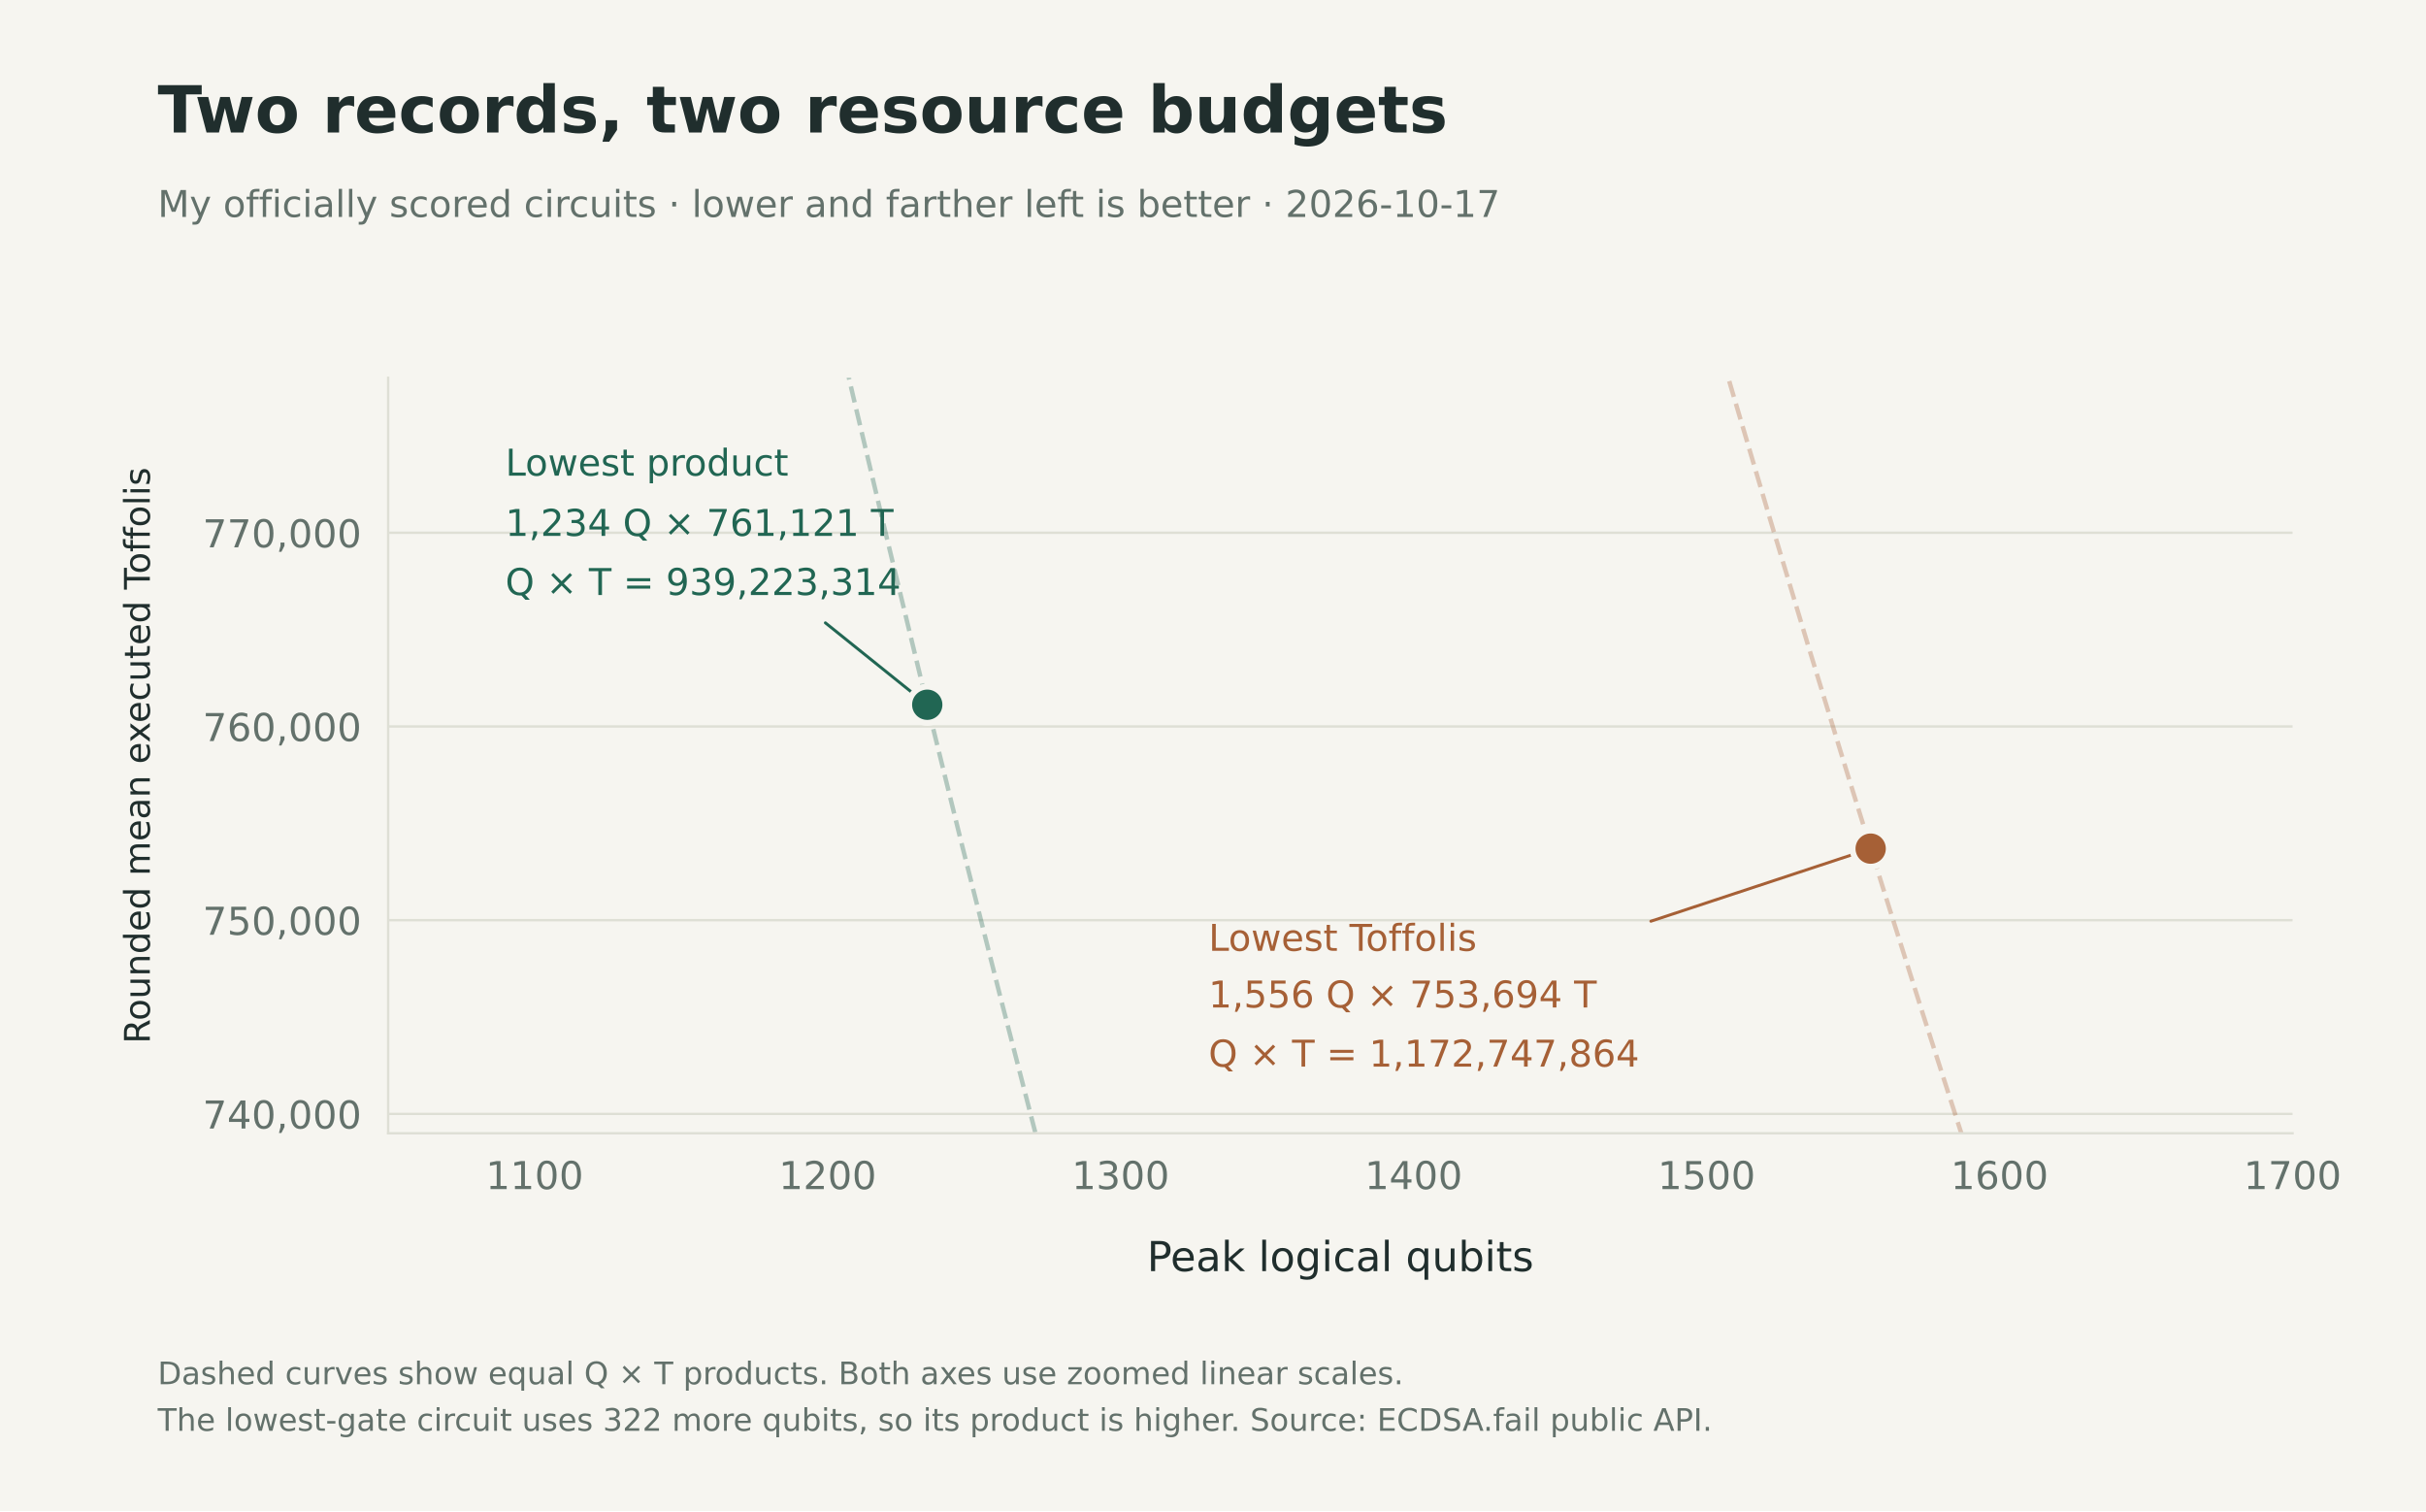
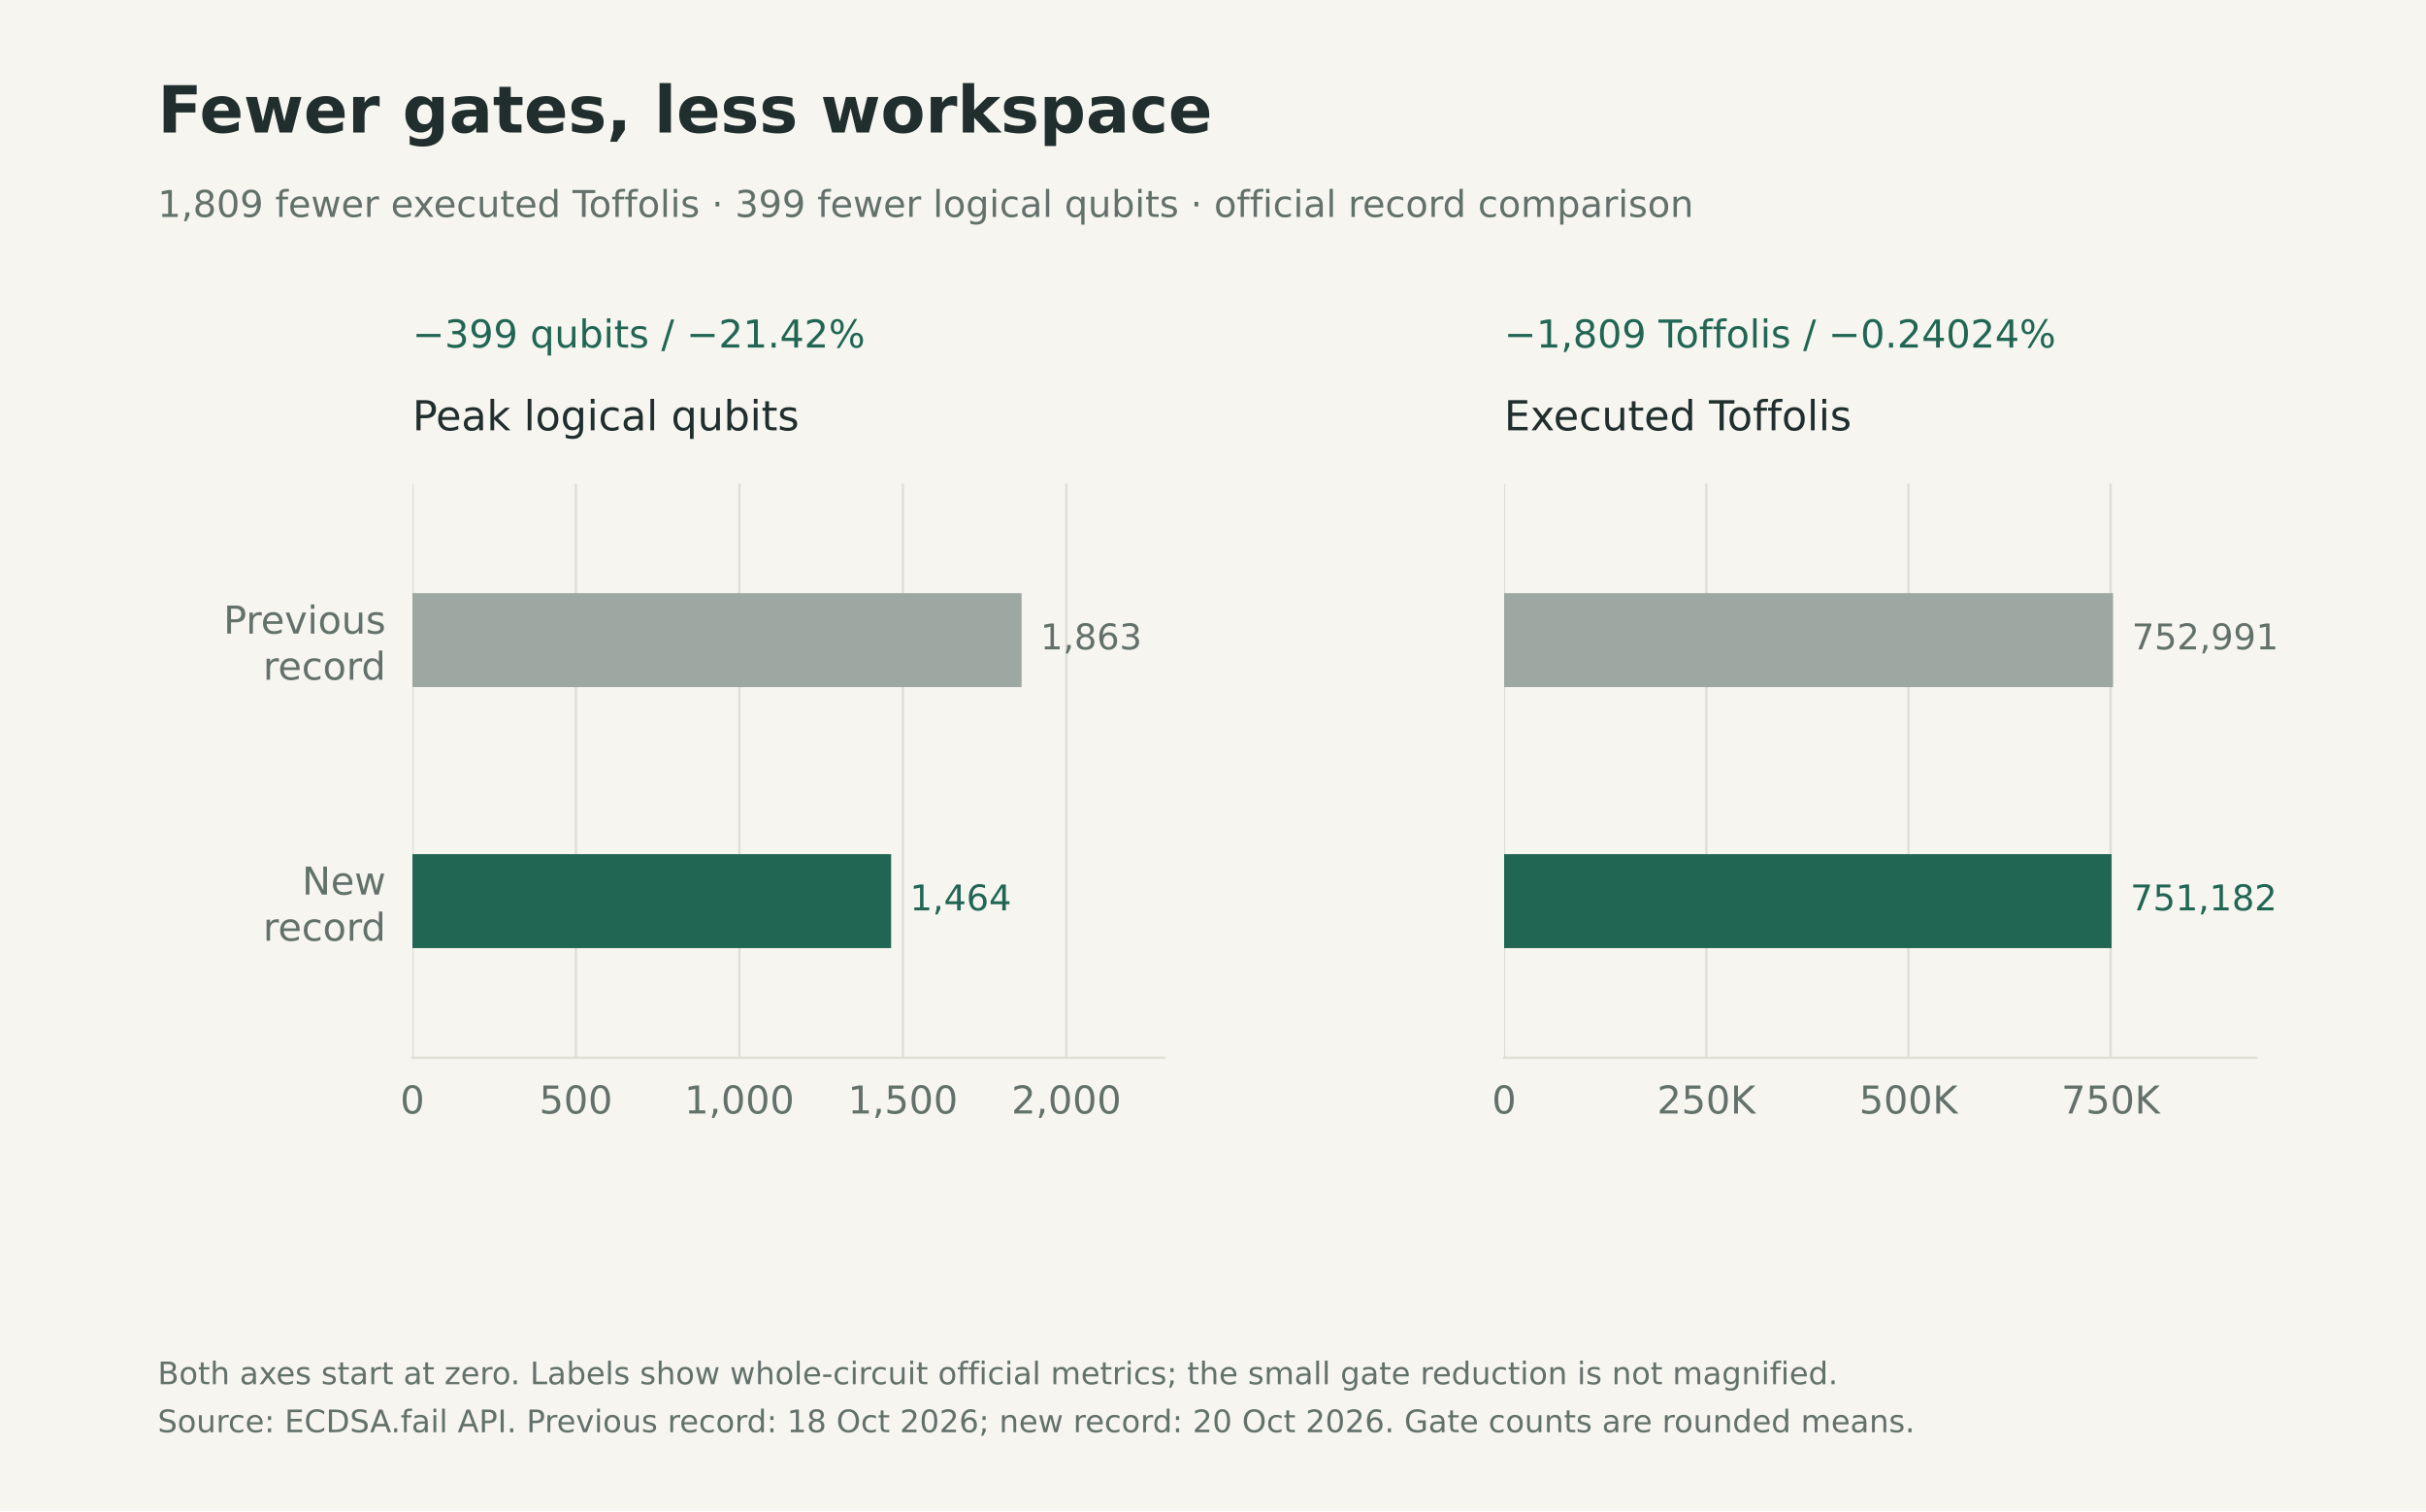
- <svg xmlns="http://www.w3.org/2000/svg" xmlns:xlink="http://www.w3.org/1999/xlink" width="820.8pt" height="511.2pt" viewBox="0 0 820.8 511.2" version="1.1">
+ <svg xmlns="http://www.w3.org/2000/svg" width="820.8pt" height="511.2pt" viewBox="0 0 820.8 511.2" version="1.1">
  <defs>
    <style type="text/css">*{stroke-linejoin: round; stroke-linecap: butt}</style>
  </defs>
  <g id="figure_1">
    <g id="patch_1">
      <path d="M 0 511.2 L 820.8 511.2 L 820.8 0 L 0 0 z " style="fill: #f6f5f0" />
    </g>
    <g id="axes_1">
      <g id="patch_2">
-         <path d="M 131.328 383.4 L 775.656 383.4 L 775.656 127.8 L 131.328 127.8 z " style="fill: #f6f5f0" />
+         <path d="M 139.536 357.84 L 393.984 357.84 L 393.984 163.584 L 139.536 163.584 z " style="fill: #f6f5f0" />
      </g>
      <g id="matplotlib.axis_1">
        <g id="xtick_1">
-           <g id="line2d_1" />
+           <g id="line2d_1">
+             <path d="M 139.536 357.84 L 139.536 163.584 " clip-path="url(#pff049e325d)" style="fill: none; stroke: #dedfd5; stroke-width: 0.8; stroke-linecap: square" />
+           </g>
+           <g id="line2d_2" />
          <g id="text_1">
-             <text style="font-size: 13px; font-family: 'DejaVu Sans'; text-anchor: middle; fill: #63716b" x="180.892" y="402.277" transform="rotate(-0 180.8917 402.277)">1100</text>
+             <text style="font-size: 13px; font-family: 'DejaVu Sans'; text-anchor: middle; fill: #63716b" x="139.536" y="376.717" transform="rotate(-0 139.536 376.717)">0</text>
          </g>
        </g>
        <g id="xtick_2">
-           <g id="line2d_2" />
+           <g id="line2d_3">
+             <path d="M 194.851 357.84 L 194.851 163.584 " clip-path="url(#pff049e325d)" style="fill: none; stroke: #dedfd5; stroke-width: 0.8; stroke-linecap: square" />
+           </g>
+           <g id="line2d_4" />
          <g id="text_2">
-             <text style="font-size: 13px; font-family: 'DejaVu Sans'; text-anchor: middle; fill: #63716b" x="280.019" y="402.277" transform="rotate(-0 280.0191 402.277)">1200</text>
+             <text style="font-size: 13px; font-family: 'DejaVu Sans'; text-anchor: middle; fill: #63716b" x="194.851" y="376.717" transform="rotate(-0 194.8508 376.717)">500</text>
          </g>
        </g>
        <g id="xtick_3">
-           <g id="line2d_3" />
+           <g id="line2d_5">
+             <path d="M 250.166 357.84 L 250.166 163.584 " clip-path="url(#pff049e325d)" style="fill: none; stroke: #dedfd5; stroke-width: 0.8; stroke-linecap: square" />
+           </g>
+           <g id="line2d_6" />
          <g id="text_3">
-             <text style="font-size: 13px; font-family: 'DejaVu Sans'; text-anchor: middle; fill: #63716b" x="379.146" y="402.277" transform="rotate(-0 379.1465 402.277)">1300</text>
+             <text style="font-size: 13px; font-family: 'DejaVu Sans'; text-anchor: middle; fill: #63716b" x="250.166" y="376.717" transform="rotate(-0 250.1656 376.717)">1,000</text>
          </g>
        </g>
        <g id="xtick_4">
-           <g id="line2d_4" />
+           <g id="line2d_7">
+             <path d="M 305.48 357.84 L 305.48 163.584 " clip-path="url(#pff049e325d)" style="fill: none; stroke: #dedfd5; stroke-width: 0.8; stroke-linecap: square" />
+           </g>
+           <g id="line2d_8" />
          <g id="text_4">
-             <text style="font-size: 13px; font-family: 'DejaVu Sans'; text-anchor: middle; fill: #63716b" x="478.274" y="402.277" transform="rotate(-0 478.2738 402.277)">1400</text>
+             <text style="font-size: 13px; font-family: 'DejaVu Sans'; text-anchor: middle; fill: #63716b" x="305.48" y="376.717" transform="rotate(-0 305.4803 376.717)">1,500</text>
          </g>
        </g>
        <g id="xtick_5">
-           <g id="line2d_5" />
+           <g id="line2d_9">
+             <path d="M 360.795 357.84 L 360.795 163.584 " clip-path="url(#pff049e325d)" style="fill: none; stroke: #dedfd5; stroke-width: 0.8; stroke-linecap: square" />
+           </g>
+           <g id="line2d_10" />
          <g id="text_5">
-             <text style="font-size: 13px; font-family: 'DejaVu Sans'; text-anchor: middle; fill: #63716b" x="577.401" y="402.277" transform="rotate(-0 577.4012 402.277)">1500</text>
+             <text style="font-size: 13px; font-family: 'DejaVu Sans'; text-anchor: middle; fill: #63716b" x="360.795" y="376.717" transform="rotate(-0 360.7951 376.717)">2,000</text>
          </g>
-         </g>
-         <g id="xtick_6">
-           <g id="line2d_6" />
-           <g id="text_6">
-             <text style="font-size: 13px; font-family: 'DejaVu Sans'; text-anchor: middle; fill: #63716b" x="676.529" y="402.277" transform="rotate(-0 676.5286 402.277)">1600</text>
-           </g>
-         </g>
-         <g id="xtick_7">
-           <g id="line2d_7" />
-           <g id="text_7">
-             <text style="font-size: 13px; font-family: 'DejaVu Sans'; text-anchor: middle; fill: #63716b" x="775.656" y="402.277" transform="rotate(-0 775.656 402.277)">1700</text>
-           </g>
-         </g>
-         <g id="text_8">
-           <text style="font-size: 14px; font-family: 'DejaVu Sans'; text-anchor: middle; fill: #202e2d" x="453.492" y="430.038" transform="rotate(-0 453.492 430.0378)">Peak logical qubits</text>
        </g>
      </g>
      <g id="matplotlib.axis_2">
        <g id="ytick_1">
-           <g id="line2d_8">
-             <path d="M 131.328 376.846 L 775.656 376.846 " clip-path="url(#p92183b8550)" style="fill: none; stroke: #dedfd5; stroke-width: 0.8; stroke-linecap: square" />
-           </g>
-           <g id="line2d_9" />
-           <g id="text_9">
-             <text style="font-size: 13px; font-family: 'DejaVu Sans'; text-anchor: end; fill: #63716b" x="122.328" y="381.785" transform="rotate(-0 122.328 381.7846)">740,000</text>
+           <g id="line2d_11" />
+           <g id="text_6">
+             <text style="font-size: 13px; font-family: 'DejaVu Sans'; fill: #63716b" transform="translate(75.59678 214.3508)">Previous</text>
+             <text style="font-size: 13px; font-family: 'DejaVu Sans'; fill: #63716b" transform="translate(89.00709 229.9543)">record</text>
          </g>
        </g>
        <g id="ytick_2">
-           <g id="line2d_10">
-             <path d="M 131.328 311.308 L 775.656 311.308 " clip-path="url(#p92183b8550)" style="fill: none; stroke: #dedfd5; stroke-width: 0.8; stroke-linecap: square" />
-           </g>
-           <g id="line2d_11" />
-           <g id="text_10">
-             <text style="font-size: 13px; font-family: 'DejaVu Sans'; text-anchor: end; fill: #63716b" x="122.328" y="316.246" transform="rotate(-0 122.328 316.2462)">750,000</text>
+           <g id="line2d_12" />
+           <g id="text_7">
+             <text style="font-size: 13px; font-family: 'DejaVu Sans'; fill: #63716b" transform="translate(102.1797 302.6484)">New</text>
+             <text style="font-size: 13px; font-family: 'DejaVu Sans'; fill: #63716b" transform="translate(89.00709 318.252)">record</text>
          </g>
        </g>
-         <g id="ytick_3">
-           <g id="line2d_12">
-             <path d="M 131.328 245.769 L 775.656 245.769 " clip-path="url(#p92183b8550)" style="fill: none; stroke: #dedfd5; stroke-width: 0.8; stroke-linecap: square" />
+       </g>
+       <g id="patch_3">
+         <path d="M 139.536 232.457 L 345.639 232.457 L 345.639 200.669 L 139.536 200.669 z " clip-path="url(#pff049e325d)" style="fill: #9ca8a1" />
+       </g>
+       <g id="patch_4">
+         <path d="M 139.536 320.755 L 301.498 320.755 L 301.498 288.967 L 139.536 288.967 z " clip-path="url(#pff049e325d)" style="fill: #216653" />
+       </g>
+       <g id="patch_5">
+         <path d="M 139.536 357.84 L 393.984 357.84 " style="fill: none; stroke: #dedfd5; stroke-width: 0.8; stroke-linejoin: miter; stroke-linecap: square" />
+       </g>
+       <g id="text_8">
+         <text style="font-size: 12px; font-family: 'DejaVu Sans'; text-anchor: start; fill: #63716b" x="352" y="219.68" transform="rotate(-0 352.0001 219.6801)">1,863</text>
+       </g>
+       <g id="text_9">
+         <text style="font-size: 12px; font-family: 'DejaVu Sans'; text-anchor: start; fill: #216653" x="307.859" y="307.978" transform="rotate(-0 307.8589 307.9783)">1,464</text>
+       </g>
+       <g id="text_10">
+         <text style="font-size: 14px; font-family: 'DejaVu Sans'; text-anchor: start; fill: #202e2d" x="139.536" y="145.584" transform="rotate(-0 139.536 145.584)">Peak logical qubits</text>
+       </g>
+     </g>
+     <g id="axes_2">
+       <g id="patch_6">
+         <path d="M 508.896 357.84 L 763.344 357.84 L 763.344 163.584 L 508.896 163.584 z " style="fill: #f6f5f0" />
+       </g>
+       <g id="matplotlib.axis_3">
+         <g id="xtick_6">
+           <g id="line2d_13">
+             <path d="M 508.896 357.84 L 508.896 163.584 " clip-path="url(#p4a647b201d)" style="fill: none; stroke: #dedfd5; stroke-width: 0.8; stroke-linecap: square" />
          </g>
-           <g id="line2d_13" />
+           <g id="line2d_14" />
          <g id="text_11">
-             <text style="font-size: 13px; font-family: 'DejaVu Sans'; text-anchor: end; fill: #63716b" x="122.328" y="250.708" transform="rotate(-0 122.328 250.7077)">760,000</text>
+             <text style="font-size: 13px; font-family: 'DejaVu Sans'; text-anchor: middle; fill: #63716b" x="508.896" y="376.717" transform="rotate(-0 508.896 376.717)">0</text>
          </g>
        </g>
-         <g id="ytick_4">
-           <g id="line2d_14">
-             <path d="M 131.328 180.231 L 775.656 180.231 " clip-path="url(#p92183b8550)" style="fill: none; stroke: #dedfd5; stroke-width: 0.8; stroke-linecap: square" />
+         <g id="xtick_7">
+           <g id="line2d_15">
+             <path d="M 577.296 357.84 L 577.296 163.584 " clip-path="url(#p4a647b201d)" style="fill: none; stroke: #dedfd5; stroke-width: 0.8; stroke-linecap: square" />
          </g>
-           <g id="line2d_15" />
+           <g id="line2d_16" />
          <g id="text_12">
-             <text style="font-size: 13px; font-family: 'DejaVu Sans'; text-anchor: end; fill: #63716b" x="122.328" y="185.169" transform="rotate(-0 122.328 185.1692)">770,000</text>
+             <text style="font-size: 13px; font-family: 'DejaVu Sans'; text-anchor: middle; fill: #63716b" x="577.296" y="376.717" transform="rotate(-0 577.296 376.717)">250K</text>
          </g>
        </g>
-         <g id="text_13">
-           <text style="font-size: 12px; font-family: 'DejaVu Sans'; text-anchor: middle; fill: #202e2d" x="50.686" y="255.6" transform="rotate(-90 50.68612 255.6)">Rounded mean executed Toffolis</text>
+         <g id="xtick_8">
+           <g id="line2d_17">
+             <path d="M 645.696 357.84 L 645.696 163.584 " clip-path="url(#p4a647b201d)" style="fill: none; stroke: #dedfd5; stroke-width: 0.8; stroke-linecap: square" />
+           </g>
+           <g id="line2d_18" />
+           <g id="text_13">
+             <text style="font-size: 13px; font-family: 'DejaVu Sans'; text-anchor: middle; fill: #63716b" x="645.696" y="376.717" transform="rotate(-0 645.696 376.717)">500K</text>
+           </g>
+         </g>
+         <g id="xtick_9">
+           <g id="line2d_19">
+             <path d="M 714.096 357.84 L 714.096 163.584 " clip-path="url(#p4a647b201d)" style="fill: none; stroke: #dedfd5; stroke-width: 0.8; stroke-linecap: square" />
+           </g>
+           <g id="line2d_20" />
+           <g id="text_14">
+             <text style="font-size: 13px; font-family: 'DejaVu Sans'; text-anchor: middle; fill: #63716b" x="714.096" y="376.717" transform="rotate(-0 714.096 376.717)">750K</text>
+           </g>
        </g>
      </g>
-       <g id="line2d_16">
-         <path d="M 257.701 -1 L 267.089 40.719 L 277.864 87.778 L 288.639 133.992 L 299.414 179.381 L 312.343 232.792 L 325.273 285.084 L 338.203 336.292 L 351.132 386.45 L 364.062 435.59 L 376.992 483.742 L 384.758 512.2 L 384.758 512.2 " clip-path="url(#p92183b8550)" style="fill: none; stroke-dasharray: 5.55,2.4; stroke-dashoffset: 0; stroke: #216653; stroke-opacity: 0.32; stroke-width: 1.5" />
+       <g id="matplotlib.axis_4">
+         <g id="ytick_3">
+           <g id="line2d_21" />
+         </g>
+         <g id="ytick_4">
+           <g id="line2d_22" />
+         </g>
      </g>
-       <g id="line2d_17">
-         <path d="M 547.91 -1 L 560.162 42.581 L 573.091 87.791 L 586.021 132.219 L 598.951 175.886 L 611.88 218.811 L 624.81 261.012 L 637.74 302.508 L 650.669 343.316 L 663.599 383.454 L 676.529 422.937 L 689.458 461.781 L 702.388 500.002 L 706.559 512.2 L 706.559 512.2 " clip-path="url(#p92183b8550)" style="fill: none; stroke-dasharray: 5.55,2.4; stroke-dashoffset: 0; stroke: #a66036; stroke-opacity: 0.32; stroke-width: 1.5" />
+       <g id="patch_7">
+         <path d="M 508.896 232.457 L 714.914 232.457 L 714.914 200.669 L 508.896 200.669 z " clip-path="url(#p4a647b201d)" style="fill: #9ca8a1" />
      </g>
-       <g id="patch_3">
-         <path d="M 131.328 383.4 L 131.328 127.8 " style="fill: none; stroke: #dedfd5; stroke-width: 0.8; stroke-linejoin: miter; stroke-linecap: square" />
+       <g id="patch_8">
+         <path d="M 508.896 320.755 L 714.419 320.755 L 714.419 288.967 L 508.896 288.967 z " clip-path="url(#p4a647b201d)" style="fill: #216653" />
      </g>
-       <g id="patch_4">
-         <path d="M 131.328 383.4 L 775.656 383.4 " style="fill: none; stroke: #dedfd5; stroke-width: 0.8; stroke-linejoin: miter; stroke-linecap: square" />
-       </g>
-       <g id="patch_5">
-         <path d="M 279.259 210.715 Q 295.712 223.942 312.164 237.169 " style="fill: none; stroke: #216653; stroke-linecap: round" />
-       </g>
-       <g id="text_14">
-         <text style="font-size: 12.5px; font-family: 'DejaVu Sans'; fill: #216653" transform="translate(170.979 160.9108)">Lowest product</text>
-         <text style="font-size: 12.5px; font-family: 'DejaVu Sans'; fill: #216653" transform="translate(170.979 181.2945)">1,234 Q × 761,121 T</text>
-         <text style="font-size: 12.5px; font-family: 'DejaVu Sans'; fill: #216653" transform="translate(170.979 201.2945)">Q × T = 939,223,314</text>
-       </g>
-       <g id="patch_6">
-         <path d="M 558.556 311.655 Q 594.783 299.69 631.011 287.726 " style="fill: none; stroke: #a66036; stroke-linecap: round" />
+       <g id="patch_9">
+         <path d="M 508.896 357.84 L 763.344 357.84 " style="fill: none; stroke: #dedfd5; stroke-width: 0.8; stroke-linejoin: miter; stroke-linecap: square" />
      </g>
      <g id="text_15">
-         <text style="font-size: 12.5px; font-family: 'DejaVu Sans'; fill: #a66036" transform="translate(408.8847 321.6755)">Lowest Toffolis</text>
-         <text style="font-size: 12.5px; font-family: 'DejaVu Sans'; fill: #a66036" transform="translate(408.8847 340.8484)">1,556 Q × 753,694 T</text>
-         <text style="font-size: 12.5px; font-family: 'DejaVu Sans'; fill: #a66036" transform="translate(408.8847 360.8484)">Q × T = 1,172,747,864</text>
+         <text style="font-size: 12px; font-family: 'DejaVu Sans'; text-anchor: start; fill: #63716b" x="721.276" y="219.68" transform="rotate(-0 721.2755 219.6801)">752,991</text>
      </g>
-       <g id="PathCollection_1">
-         <defs>
-           <path id="mf6c32eb414" d="M 0 6.124 C 1.624 6.124 3.182 5.478 4.33 4.33 C 5.478 3.182 6.124 1.624 6.124 0 C 6.124 -1.624 5.478 -3.182 4.33 -4.33 C 3.182 -5.478 1.624 -6.124 0 -6.124 C -1.624 -6.124 -3.182 -5.478 -4.33 -4.33 C -5.478 -3.182 -6.124 -1.624 -6.124 0 C -6.124 1.624 -5.478 3.182 -4.33 4.33 C -3.182 5.478 -1.624 6.124 0 6.124 z " style="stroke: #f6f5f0; stroke-width: 2" />
-         </defs>
-         <g clip-path="url(#p92183b8550)">
-           <use xlink:href="#mf6c32eb414" x="313.722" y="238.422" style="fill: #216653; stroke: #f6f5f0; stroke-width: 2" />
-         </g>
+       <g id="text_16">
+         <text style="font-size: 12px; font-family: 'DejaVu Sans'; text-anchor: start; fill: #216653" x="720.781" y="307.978" transform="rotate(-0 720.7806 307.9783)">751,182</text>
      </g>
-       <g id="PathCollection_2">
-         <defs>
-           <path id="m2a62f5a2c3" d="M 0 6.124 C 1.624 6.124 3.182 5.478 4.33 4.33 C 5.478 3.182 6.124 1.624 6.124 0 C 6.124 -1.624 5.478 -3.182 4.33 -4.33 C 3.182 -5.478 1.624 -6.124 0 -6.124 C -1.624 -6.124 -3.182 -5.478 -4.33 -4.33 C -5.478 -3.182 -6.124 -1.624 -6.124 0 C -6.124 1.624 -5.478 3.182 -4.33 4.33 C -3.182 5.478 -1.624 6.124 0 6.124 z " style="stroke: #f6f5f0; stroke-width: 2" />
-         </defs>
-         <g clip-path="url(#p92183b8550)">
-           <use xlink:href="#m2a62f5a2c3" x="632.913" y="287.098" style="fill: #a66036; stroke: #f6f5f0; stroke-width: 2" />
-         </g>
+       <g id="text_17">
+         <text style="font-size: 14px; font-family: 'DejaVu Sans'; text-anchor: start; fill: #202e2d" x="508.896" y="145.584" transform="rotate(-0 508.896 145.584)">Executed Toffolis</text>
      </g>
    </g>
-     <g id="text_16">
-       <text style="font-weight: 700; font-size: 22px; font-family: 'DejaVu Sans'; text-anchor: start; fill: #202e2d" x="53.352" y="44.833" transform="rotate(-0 53.352 44.83256)">Two records, two resource budgets</text>
+     <g id="text_18">
+       <text style="font-weight: 700; font-size: 22px; font-family: 'DejaVu Sans'; text-anchor: start; fill: #202e2d" x="53.352" y="44.833" transform="rotate(-0 53.352 44.83256)">Fewer gates, less workspace</text>
    </g>
-     <g id="text_17">
-       <text style="font-size: 12.5px; font-family: 'DejaVu Sans'; text-anchor: start; fill: #63716b" x="53.352" y="73.398" transform="rotate(-0 53.352 73.39805)">My officially scored circuits · lower and farther left is better · 2026-10-17</text>
+     <g id="text_19">
+       <text style="font-size: 12.5px; font-family: 'DejaVu Sans'; text-anchor: start; fill: #63716b" x="53.352" y="73.398" transform="rotate(-0 53.352 73.39805)">1,809 fewer executed Toffolis · 399 fewer logical qubits · official record comparison</text>
    </g>
-     <g id="text_18">
-       <text style="font-size: 10.5px; font-family: 'DejaVu Sans'; fill: #63716b" transform="translate(53.352 468.2963)">Dashed curves show equal Q × T products. Both axes use zoomed linear scales.</text>
-       <text style="font-size: 10.5px; font-family: 'DejaVu Sans'; fill: #63716b" transform="translate(53.352 484.0463)">The lowest-gate circuit uses 322 more qubits, so its product is higher. Source: ECDSA.fail public API.</text>
+     <g id="text_20">
+       <text style="font-size: 13px; font-family: 'DejaVu Sans'; text-anchor: start; fill: #216653" x="139.536" y="117.576" transform="rotate(-0 139.536 117.576)">−399 qubits  /  −21.42%</text>
+     </g>
+     <g id="text_21">
+       <text style="font-size: 13px; font-family: 'DejaVu Sans'; text-anchor: start; fill: #216653" x="508.896" y="117.576" transform="rotate(-0 508.896 117.576)">−1,809 Toffolis  /  −0.24024%</text>
+     </g>
+     <g id="text_22">
+       <text style="font-size: 10.5px; font-family: 'DejaVu Sans'; fill: #63716b" transform="translate(53.352 468.2963)">Both axes start at zero. Labels show whole-circuit official metrics; the small gate reduction is not magnified.</text>
+       <text style="font-size: 10.5px; font-family: 'DejaVu Sans'; fill: #63716b" transform="translate(53.352 484.5279)">Source: ECDSA.fail API. Previous record: 18 Oct 2026; new record: 20 Oct 2026. Gate counts are rounded means.</text>
    </g>
  </g>
  <defs>
-     <clipPath id="p92183b8550">
-       <rect x="131.328" y="127.8" width="644.328" height="255.6" />
+     <clipPath id="pff049e325d">
+       <rect x="139.536" y="163.584" width="254.448" height="194.256" />
+     </clipPath>
+     <clipPath id="p4a647b201d">
+       <rect x="508.896" y="163.584" width="254.448" height="194.256" />
    </clipPath>
  </defs>
</svg>
